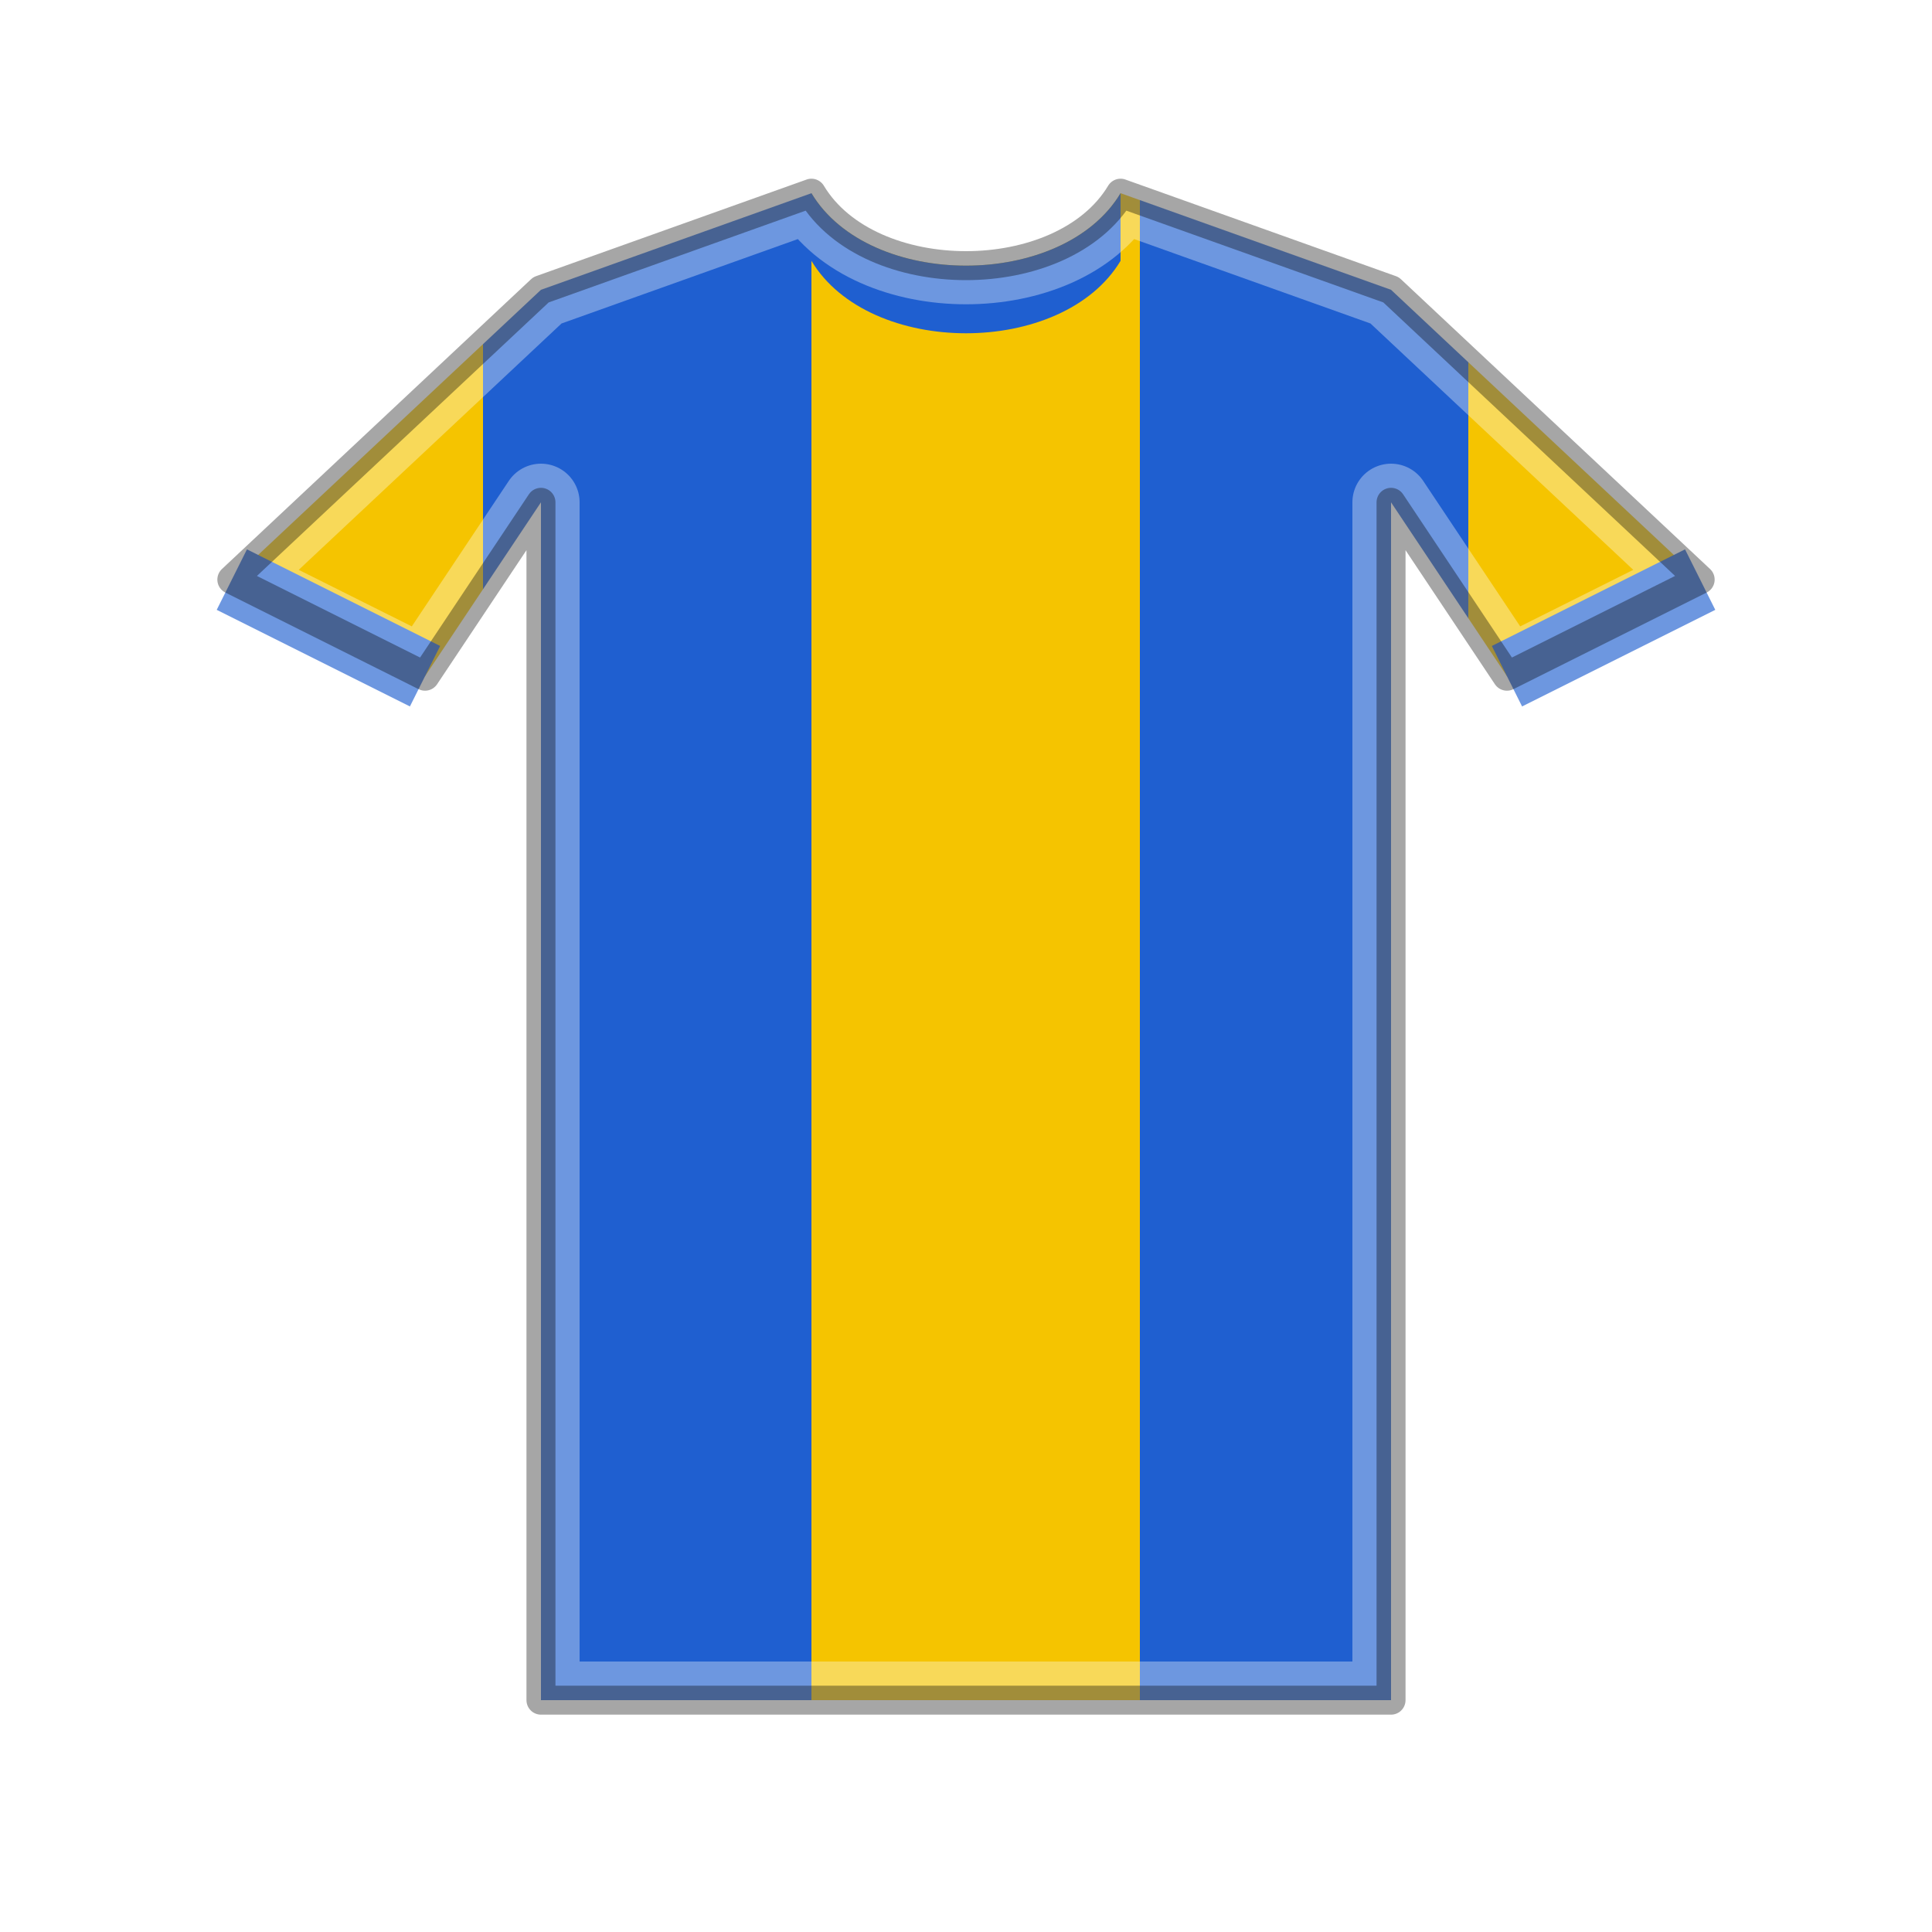
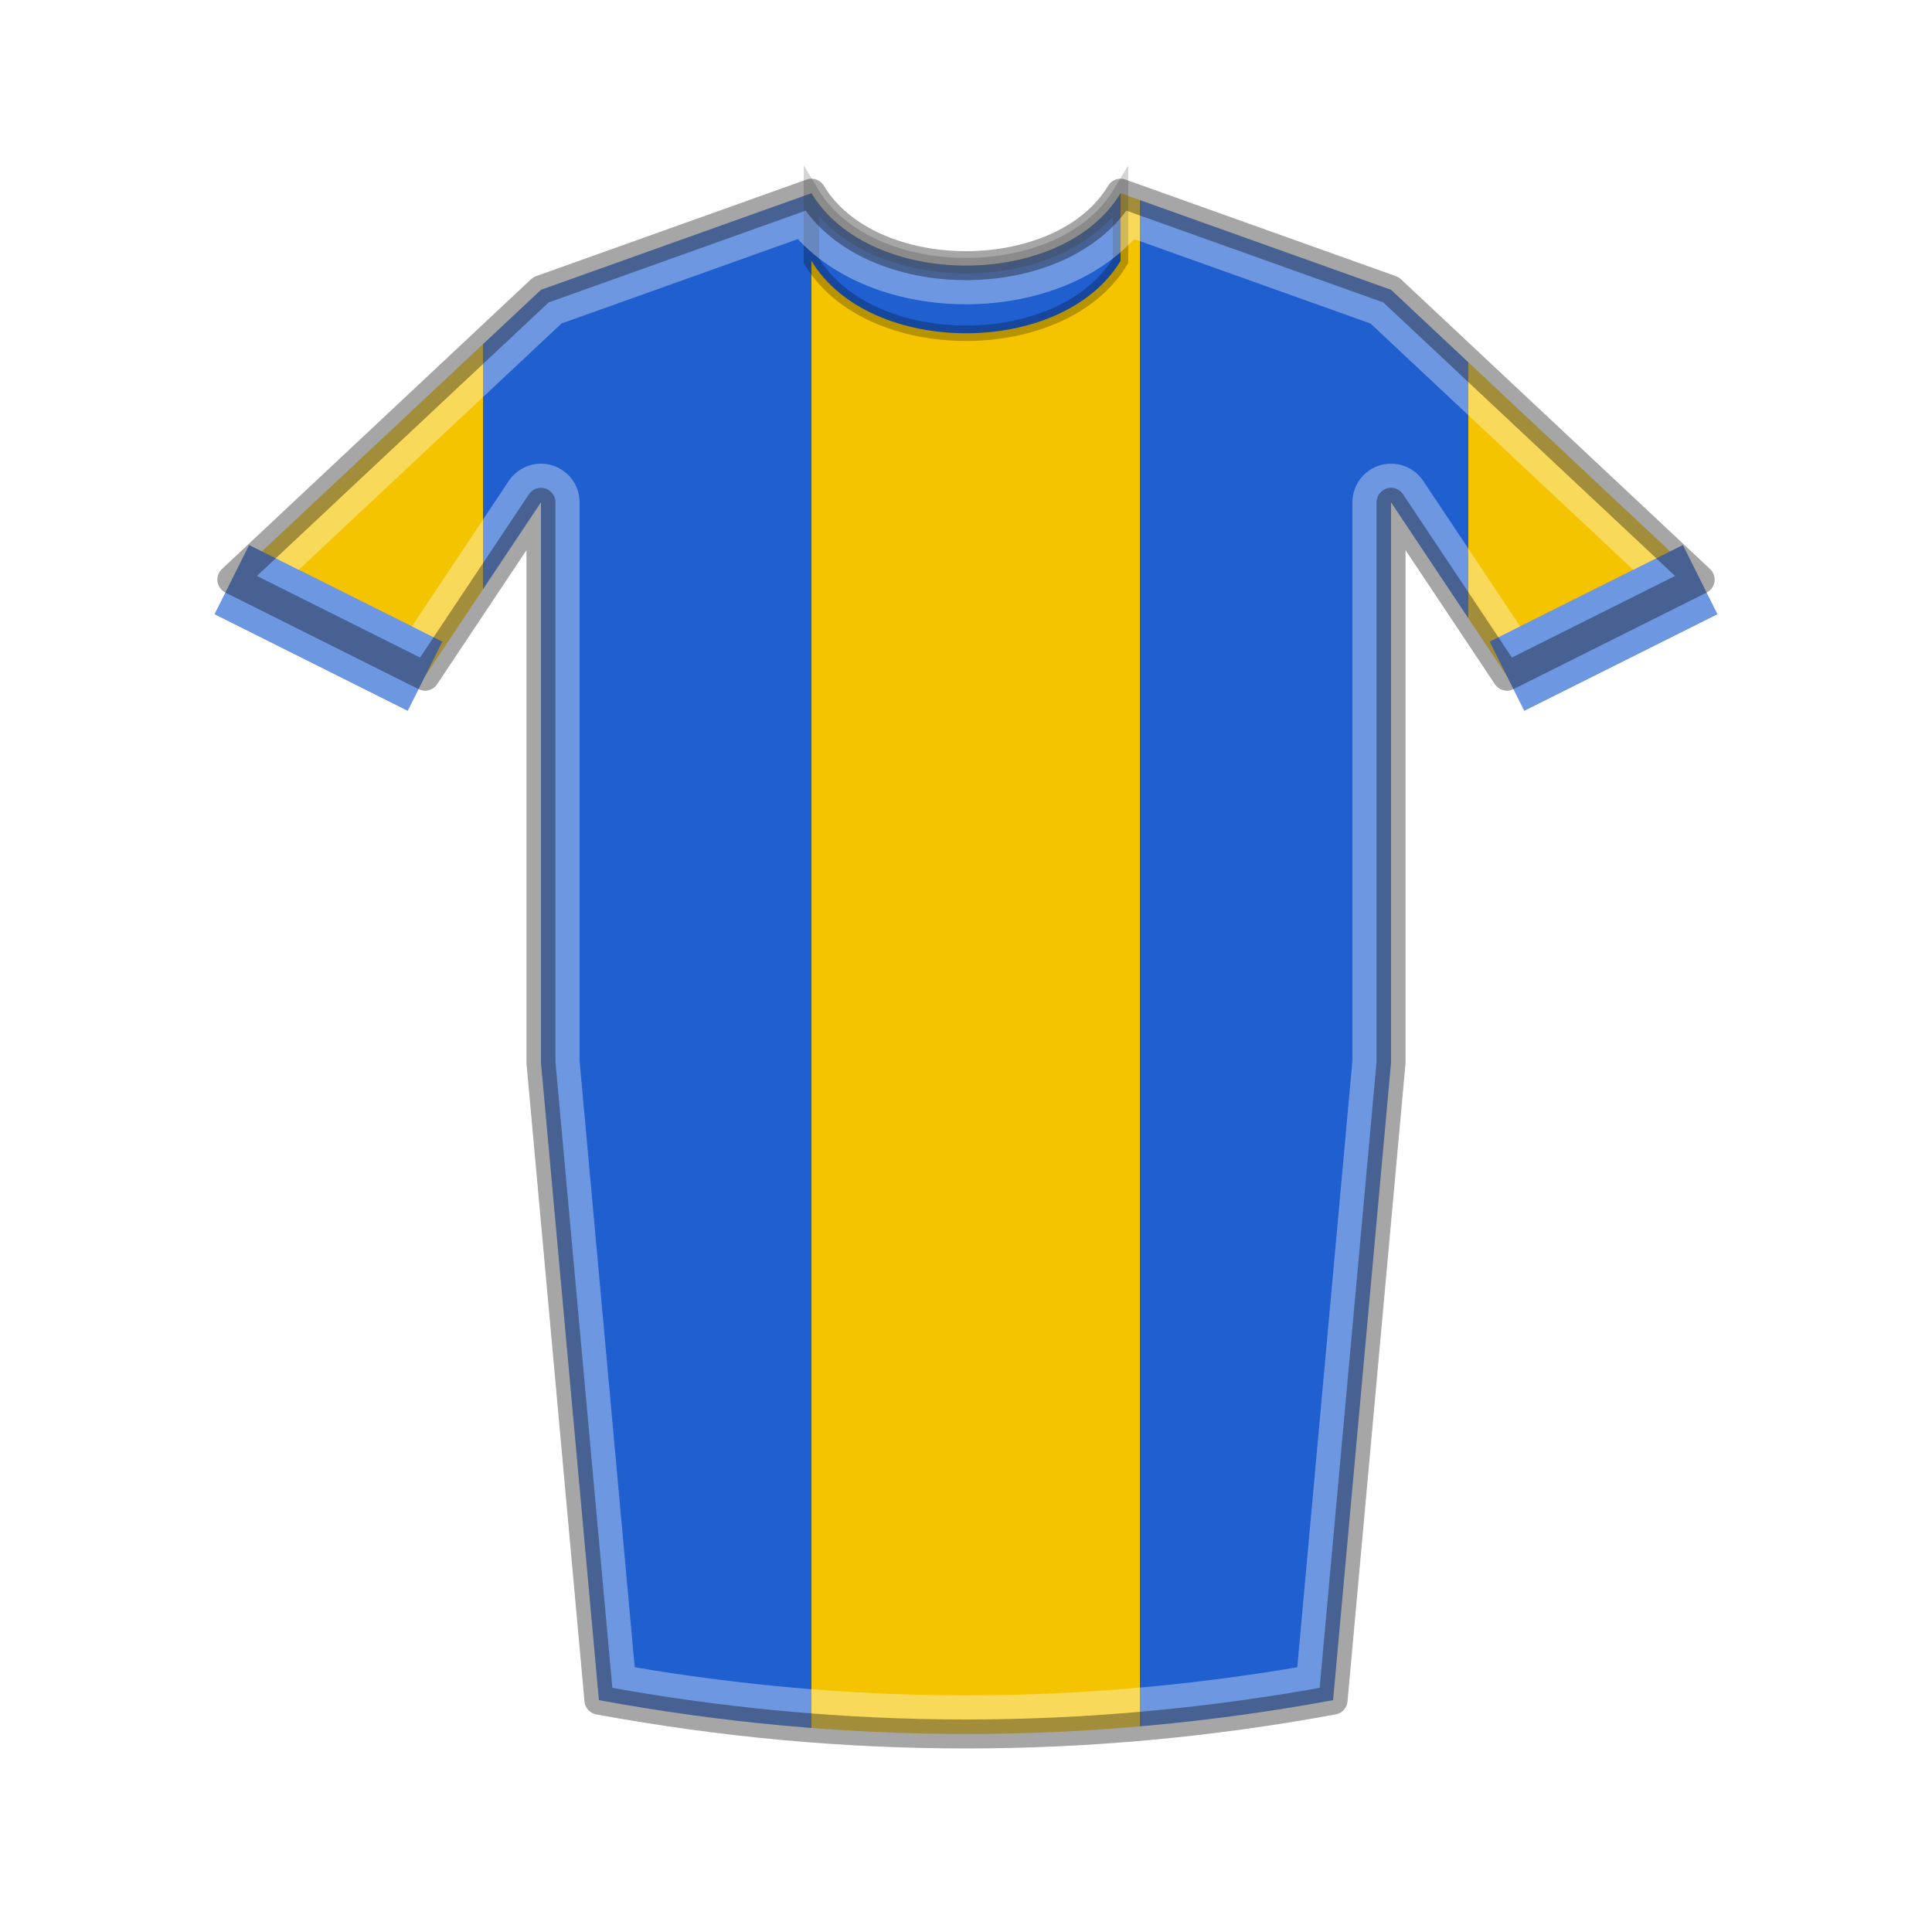
<svg xmlns="http://www.w3.org/2000/svg" viewBox="0 0 100 100" role="img" aria-label="Camisola do Bragança">
  <defs>
    <clipPath id="k">
-       <path d="M42,10 L28,15 L12,30 L22,35 L28,26 L28,88 L72,88 L72,26 L78,35 L88,30 L72,15 L58,10 C55,15 45,15 42,10 Z" />
+       <path d="M42,10 L28,15 L12,30 L22,35 L28,26 L28,55 L31,88 Q50,91.5 69,88 L72,55 L72,26 L78,35 L88,30 L72,15 L58,10 C55,15 45,15 42,10 Z" />
    </clipPath>
  </defs>
  <g clip-path="url(#k)">
    <rect x="8" y="0" width="17" height="100" fill="#F5C400" />
    <rect x="25" y="0" width="17" height="100" fill="#1F5FD0" />
    <rect x="42" y="0" width="17" height="100" fill="#F5C400" />
    <rect x="59" y="0" width="17" height="100" fill="#1F5FD0" />
    <rect x="76" y="0" width="17" height="100" fill="#F5C400" />
  </g>
-   <path d="M42,10 C45,15 55,15 58,10 L58,13.5 C55,18.5 45,18.5 42,13.5 Z" fill="#1F5FD0" />
-   <path d="M12,30 L22,35" stroke="#1F5FD0" stroke-width="3.5" />
-   <path d="M88,30 L78,35" stroke="#1F5FD0" stroke-width="3.5" />
-   <path d="M42,10 L28,15 L12,30 L22,35 L28,26 L28,88 L72,88 L72,26 L78,35 L88,30 L72,15 L58,10 C55,15 45,15 42,10 Z" fill="none" stroke="#ffffff59" stroke-width="4" stroke-linejoin="round" />
-   <path d="M42,10 L28,15 L12,30 L22,35 L28,26 L28,88 L72,88 L72,26 L78,35 L88,30 L72,15 L58,10 C55,15 45,15 42,10 Z" fill="none" stroke="#00000059" stroke-width="1.5" stroke-linejoin="round" />
+   <path d="M42,10 C45,15 55,15 58,10 L58,13.5 C55,18.5 45,18.5 42,13.5 Z" fill="#1F5FD0" stroke="#00000040" stroke-width="0.8" />
+   <path d="M12,30 L22,35" stroke="#1F5FD0" stroke-width="4" />
+   <path d="M88,30 L78,35" stroke="#1F5FD0" stroke-width="4" />
+   <path d="M42,10 L28,15 L12,30 L22,35 L28,26 L28,55 L31,88 Q50,91.5 69,88 L72,55 L72,26 L78,35 L88,30 L72,15 L58,10 C55,15 45,15 42,10 Z" fill="none" stroke="#ffffff59" stroke-width="4" stroke-linejoin="round" />
+   <path d="M42,10 L28,15 L12,30 L22,35 L28,26 L28,55 L31,88 Q50,91.5 69,88 L72,55 L72,26 L78,35 L88,30 L72,15 L58,10 C55,15 45,15 42,10 Z" fill="none" stroke="#00000059" stroke-width="1.5" stroke-linejoin="round" />
</svg>
